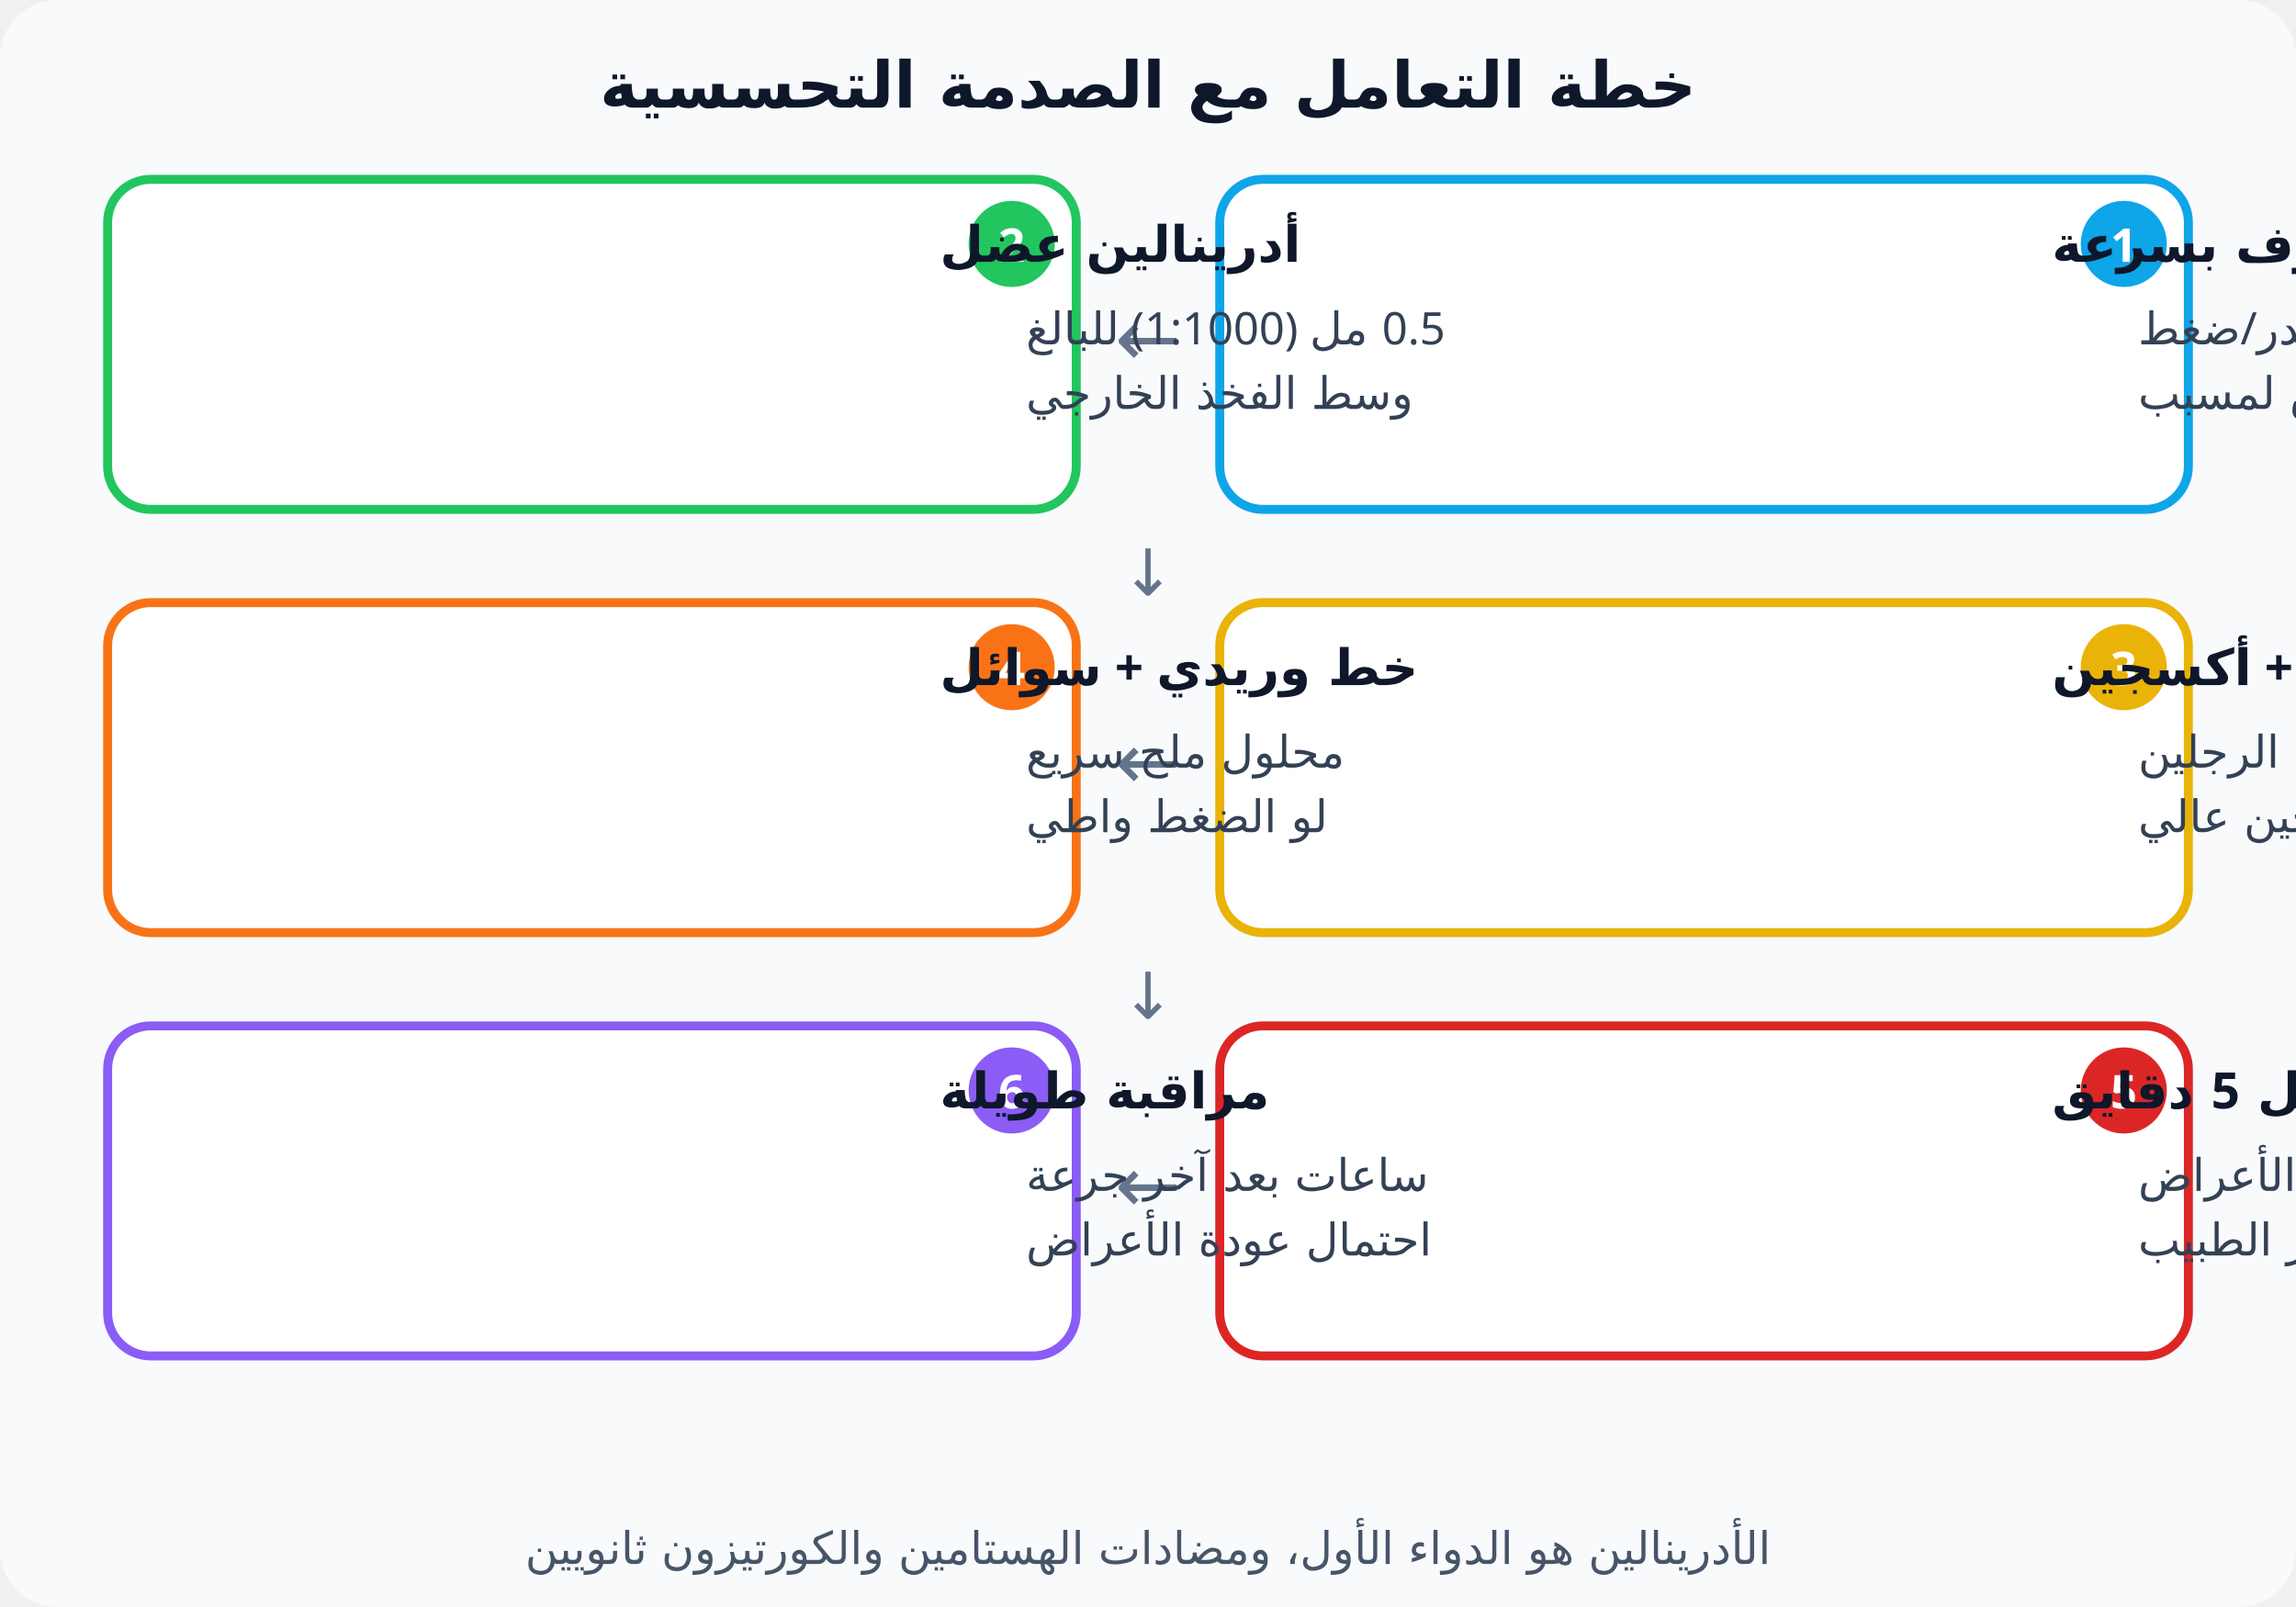
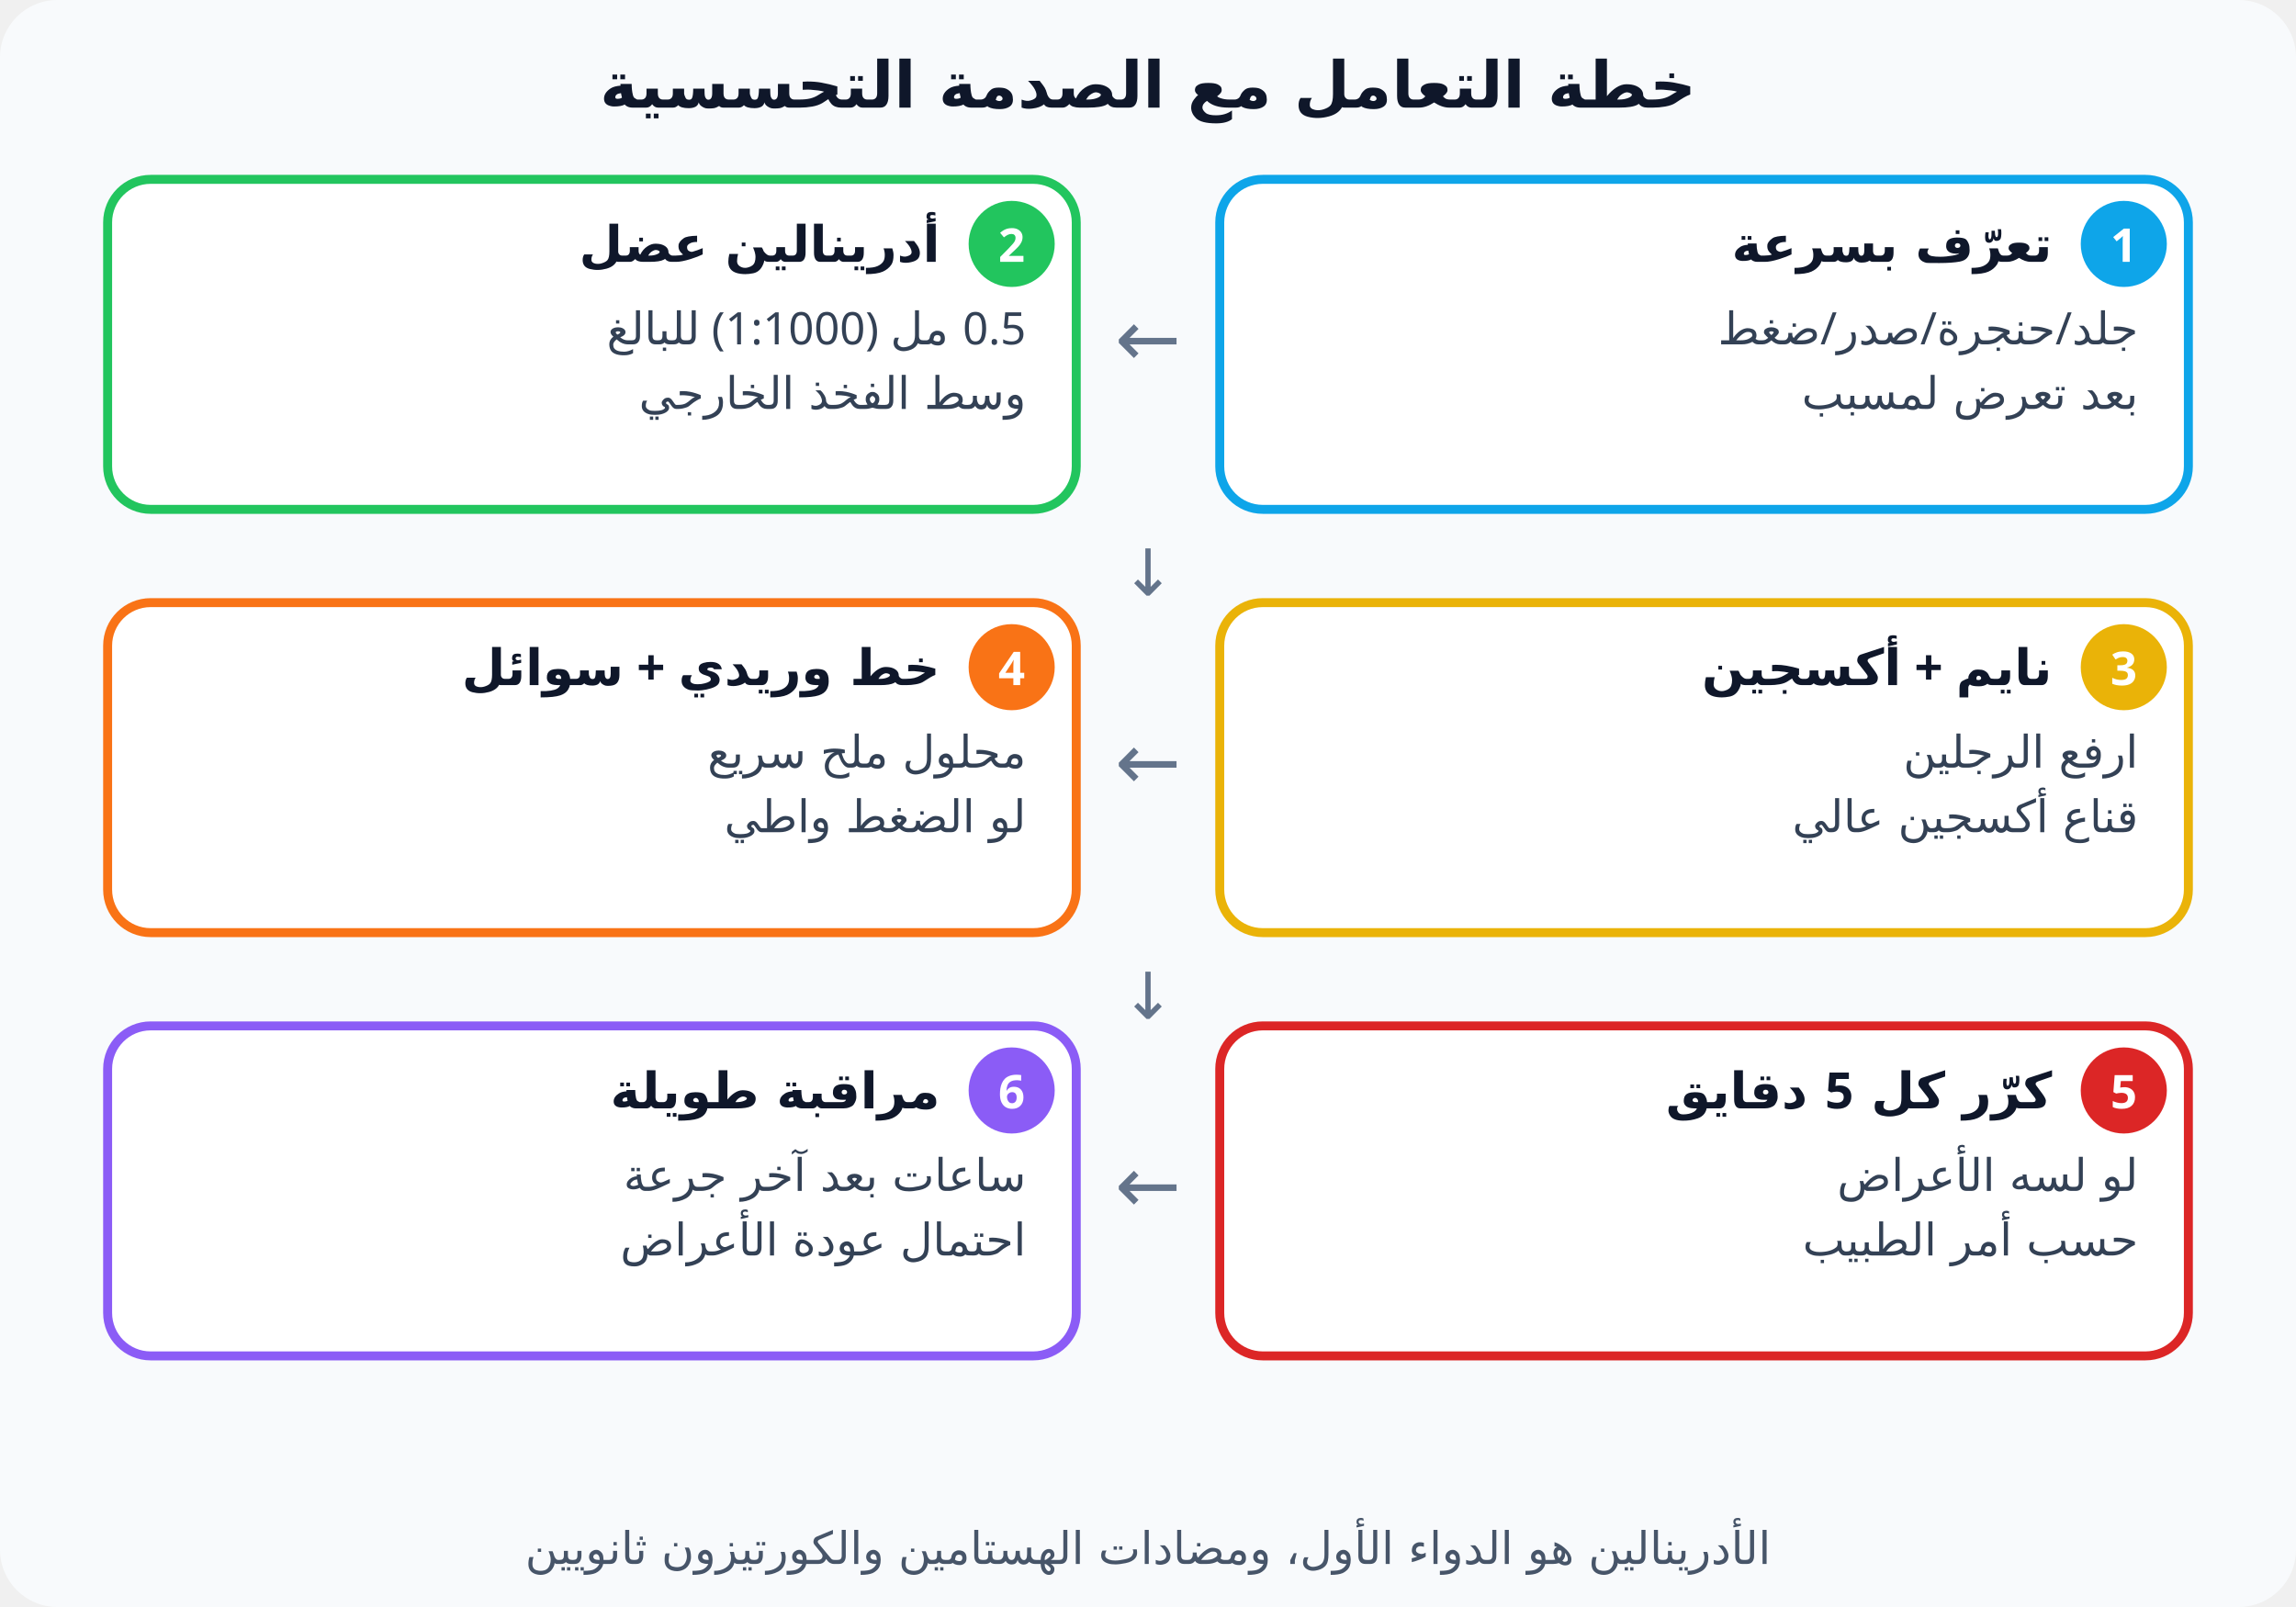
<svg xmlns="http://www.w3.org/2000/svg" viewBox="0 0 640 448" font-family="Cairo, Tahoma, sans-serif" direction="rtl">
  <rect width="640" height="448" rx="16" fill="#f8fafc" />
  <text x="320" y="30" text-anchor="middle" font-size="18" font-weight="800" fill="#0f172a">خطة التعامل مع الصدمة التحسسية</text>
  <rect x="340.0" y="50" width="270" height="92" rx="12" fill="#fff" stroke="#0ea5e9" stroke-width="2.5" />
  <circle cx="592.0" cy="68" r="12" fill="#0ea5e9" />
  <text x="592.0" y="73" text-anchor="middle" font-size="13" font-weight="800" fill="#fff">1</text>
-   <text x="572.0" y="73" text-anchor="end" font-size="14" font-weight="800" fill="#0f172a">تعرّف بسرعة</text>
-   <text x="596.0" y="96" text-anchor="end" font-size="12.5" fill="#334155">جلد/حنجرة/صدر/ضغط</text>
-   <text x="596.0" y="114" text-anchor="end" font-size="12.5" fill="#334155">بعد تعرض لمسبب</text>
+   <text x="572.0" y="73" text-anchor="start" font-size="14" font-weight="800" fill="#0f172a">تعرّف بسرعة</text>
+   <text x="596.0" y="96" text-anchor="start" font-size="12.5" fill="#334155">جلد/حنجرة/صدر/ضغط</text>
+   <text x="596.0" y="114" text-anchor="start" font-size="12.5" fill="#334155">بعد تعرض لمسبب</text>
  <text x="320.0" y="102" text-anchor="middle" font-size="22" fill="#64748b">←</text>
  <rect x="30.0" y="50" width="270" height="92" rx="12" fill="#fff" stroke="#22c55e" stroke-width="2.5" />
  <circle cx="282.0" cy="68" r="12" fill="#22c55e" />
  <text x="282.0" y="73" text-anchor="middle" font-size="13" font-weight="800" fill="#fff">2</text>
-   <text x="262.0" y="73" text-anchor="end" font-size="14" font-weight="800" fill="#0f172a">أدرينالين عضل</text>
-   <text x="286.0" y="96" text-anchor="end" font-size="12.5" fill="#334155">0.5 مل (1:1000) للبالغ</text>
-   <text x="286.0" y="114" text-anchor="end" font-size="12.5" fill="#334155">وسط الفخذ الخارجي</text>
+   <text x="262.0" y="73" text-anchor="start" font-size="14" font-weight="800" fill="#0f172a">أدرينالين عضل</text>
+   <text x="286.0" y="96" text-anchor="start" font-size="12.5" fill="#334155">0.5 مل (1:1000) للبالغ</text>
+   <text x="286.0" y="114" text-anchor="start" font-size="12.5" fill="#334155">وسط الفخذ الخارجي</text>
  <text x="320.0" y="166" text-anchor="middle" font-size="18" fill="#64748b">↓</text>
  <rect x="340.0" y="168" width="270" height="92" rx="12" fill="#fff" stroke="#eab308" stroke-width="2.5" />
  <circle cx="592.0" cy="186" r="12" fill="#eab308" />
  <text x="592.0" y="191" text-anchor="middle" font-size="13" font-weight="800" fill="#fff">3</text>
-   <text x="572.0" y="191" text-anchor="end" font-size="14" font-weight="800" fill="#0f172a">نايم + أكسجين</text>
-   <text x="596.0" y="214" text-anchor="end" font-size="12.5" fill="#334155">ارفع الرجلين</text>
-   <text x="596.0" y="232" text-anchor="end" font-size="12.5" fill="#334155">قناع أكسجين عالي</text>
+   <text x="572.0" y="191" text-anchor="start" font-size="14" font-weight="800" fill="#0f172a">نايم + أكسجين</text>
+   <text x="596.0" y="214" text-anchor="start" font-size="12.5" fill="#334155">ارفع الرجلين</text>
+   <text x="596.0" y="232" text-anchor="start" font-size="12.5" fill="#334155">قناع أكسجين عالي</text>
  <text x="320.0" y="220" text-anchor="middle" font-size="22" fill="#64748b">←</text>
  <rect x="30.0" y="168" width="270" height="92" rx="12" fill="#fff" stroke="#f97316" stroke-width="2.5" />
  <circle cx="282.0" cy="186" r="12" fill="#f97316" />
  <text x="282.0" y="191" text-anchor="middle" font-size="13" font-weight="800" fill="#fff">4</text>
-   <text x="262.0" y="191" text-anchor="end" font-size="14" font-weight="800" fill="#0f172a">خط وريدي + سوائل</text>
-   <text x="286.0" y="214" text-anchor="end" font-size="12.5" fill="#334155">محلول ملح سريع</text>
-   <text x="286.0" y="232" text-anchor="end" font-size="12.5" fill="#334155">لو الضغط واطي</text>
+   <text x="262.0" y="191" text-anchor="start" font-size="14" font-weight="800" fill="#0f172a">خط وريدي + سوائل</text>
+   <text x="286.0" y="214" text-anchor="start" font-size="12.5" fill="#334155">محلول ملح سريع</text>
+   <text x="286.0" y="232" text-anchor="start" font-size="12.5" fill="#334155">لو الضغط واطي</text>
  <text x="320.0" y="284" text-anchor="middle" font-size="18" fill="#64748b">↓</text>
  <rect x="340.0" y="286" width="270" height="92" rx="12" fill="#fff" stroke="#dc2626" stroke-width="2.5" />
  <circle cx="592.0" cy="304" r="12" fill="#dc2626" />
  <text x="592.0" y="309" text-anchor="middle" font-size="13" font-weight="800" fill="#fff">5</text>
-   <text x="572.0" y="309" text-anchor="end" font-size="14" font-weight="800" fill="#0f172a">كرّر كل 5 دقايق</text>
-   <text x="596.0" y="332" text-anchor="end" font-size="12.5" fill="#334155">لو لسه الأعراض</text>
-   <text x="596.0" y="350" text-anchor="end" font-size="12.5" fill="#334155">حسب أمر الطبيب</text>
+   <text x="572.0" y="309" text-anchor="start" font-size="14" font-weight="800" fill="#0f172a">كرّر كل 5 دقايق</text>
+   <text x="596.0" y="332" text-anchor="start" font-size="12.5" fill="#334155">لو لسه الأعراض</text>
+   <text x="596.0" y="350" text-anchor="start" font-size="12.5" fill="#334155">حسب أمر الطبيب</text>
  <text x="320.0" y="338" text-anchor="middle" font-size="22" fill="#64748b">←</text>
  <rect x="30.0" y="286" width="270" height="92" rx="12" fill="#fff" stroke="#8b5cf6" stroke-width="2.5" />
  <circle cx="282.0" cy="304" r="12" fill="#8b5cf6" />
  <text x="282.0" y="309" text-anchor="middle" font-size="13" font-weight="800" fill="#fff">6</text>
-   <text x="262.0" y="309" text-anchor="end" font-size="14" font-weight="800" fill="#0f172a">مراقبة طويلة</text>
-   <text x="286.0" y="332" text-anchor="end" font-size="12.5" fill="#334155">ساعات بعد آخر جرعة</text>
-   <text x="286.0" y="350" text-anchor="end" font-size="12.5" fill="#334155">احتمال عودة الأعراض</text>
+   <text x="262.0" y="309" text-anchor="start" font-size="14" font-weight="800" fill="#0f172a">مراقبة طويلة</text>
+   <text x="286.0" y="332" text-anchor="start" font-size="12.5" fill="#334155">ساعات بعد آخر جرعة</text>
+   <text x="286.0" y="350" text-anchor="start" font-size="12.5" fill="#334155">احتمال عودة الأعراض</text>
  <text x="320" y="436" text-anchor="middle" font-size="12.5" fill="#475569">الأدرينالين هو الدواء الأول، ومضادات الهستامين والكورتيزون ثانويين</text>
</svg>
